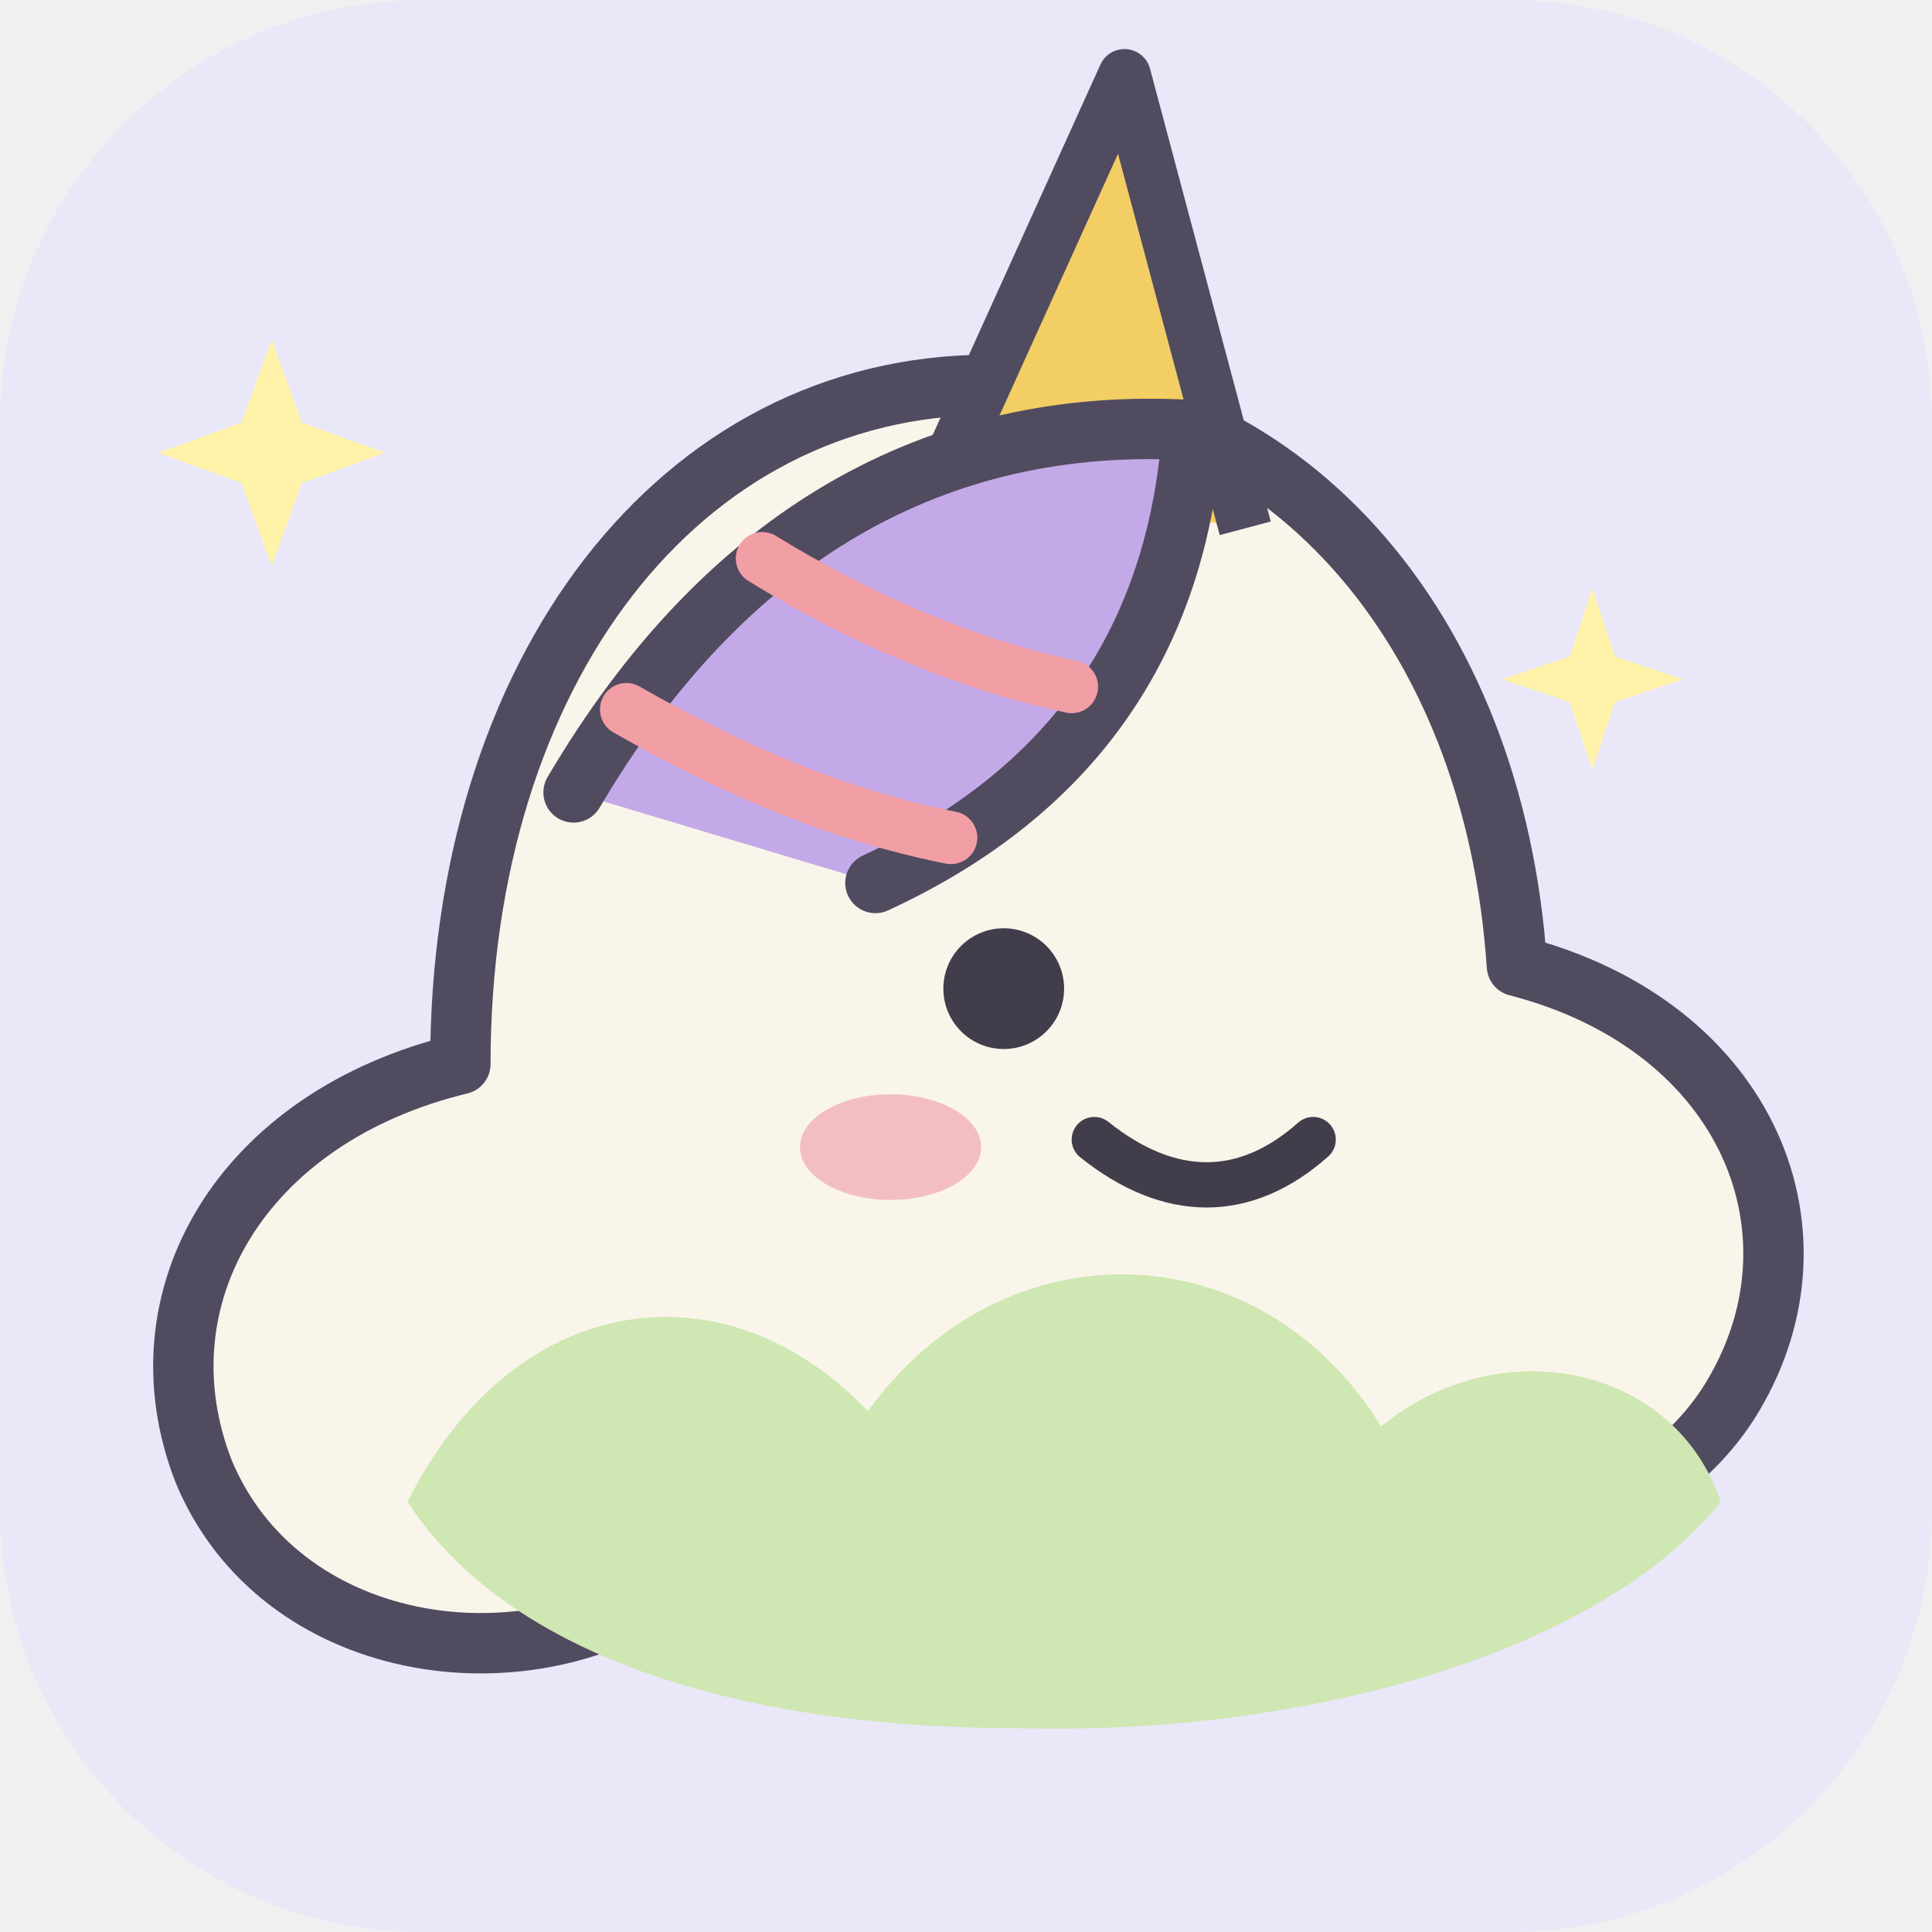
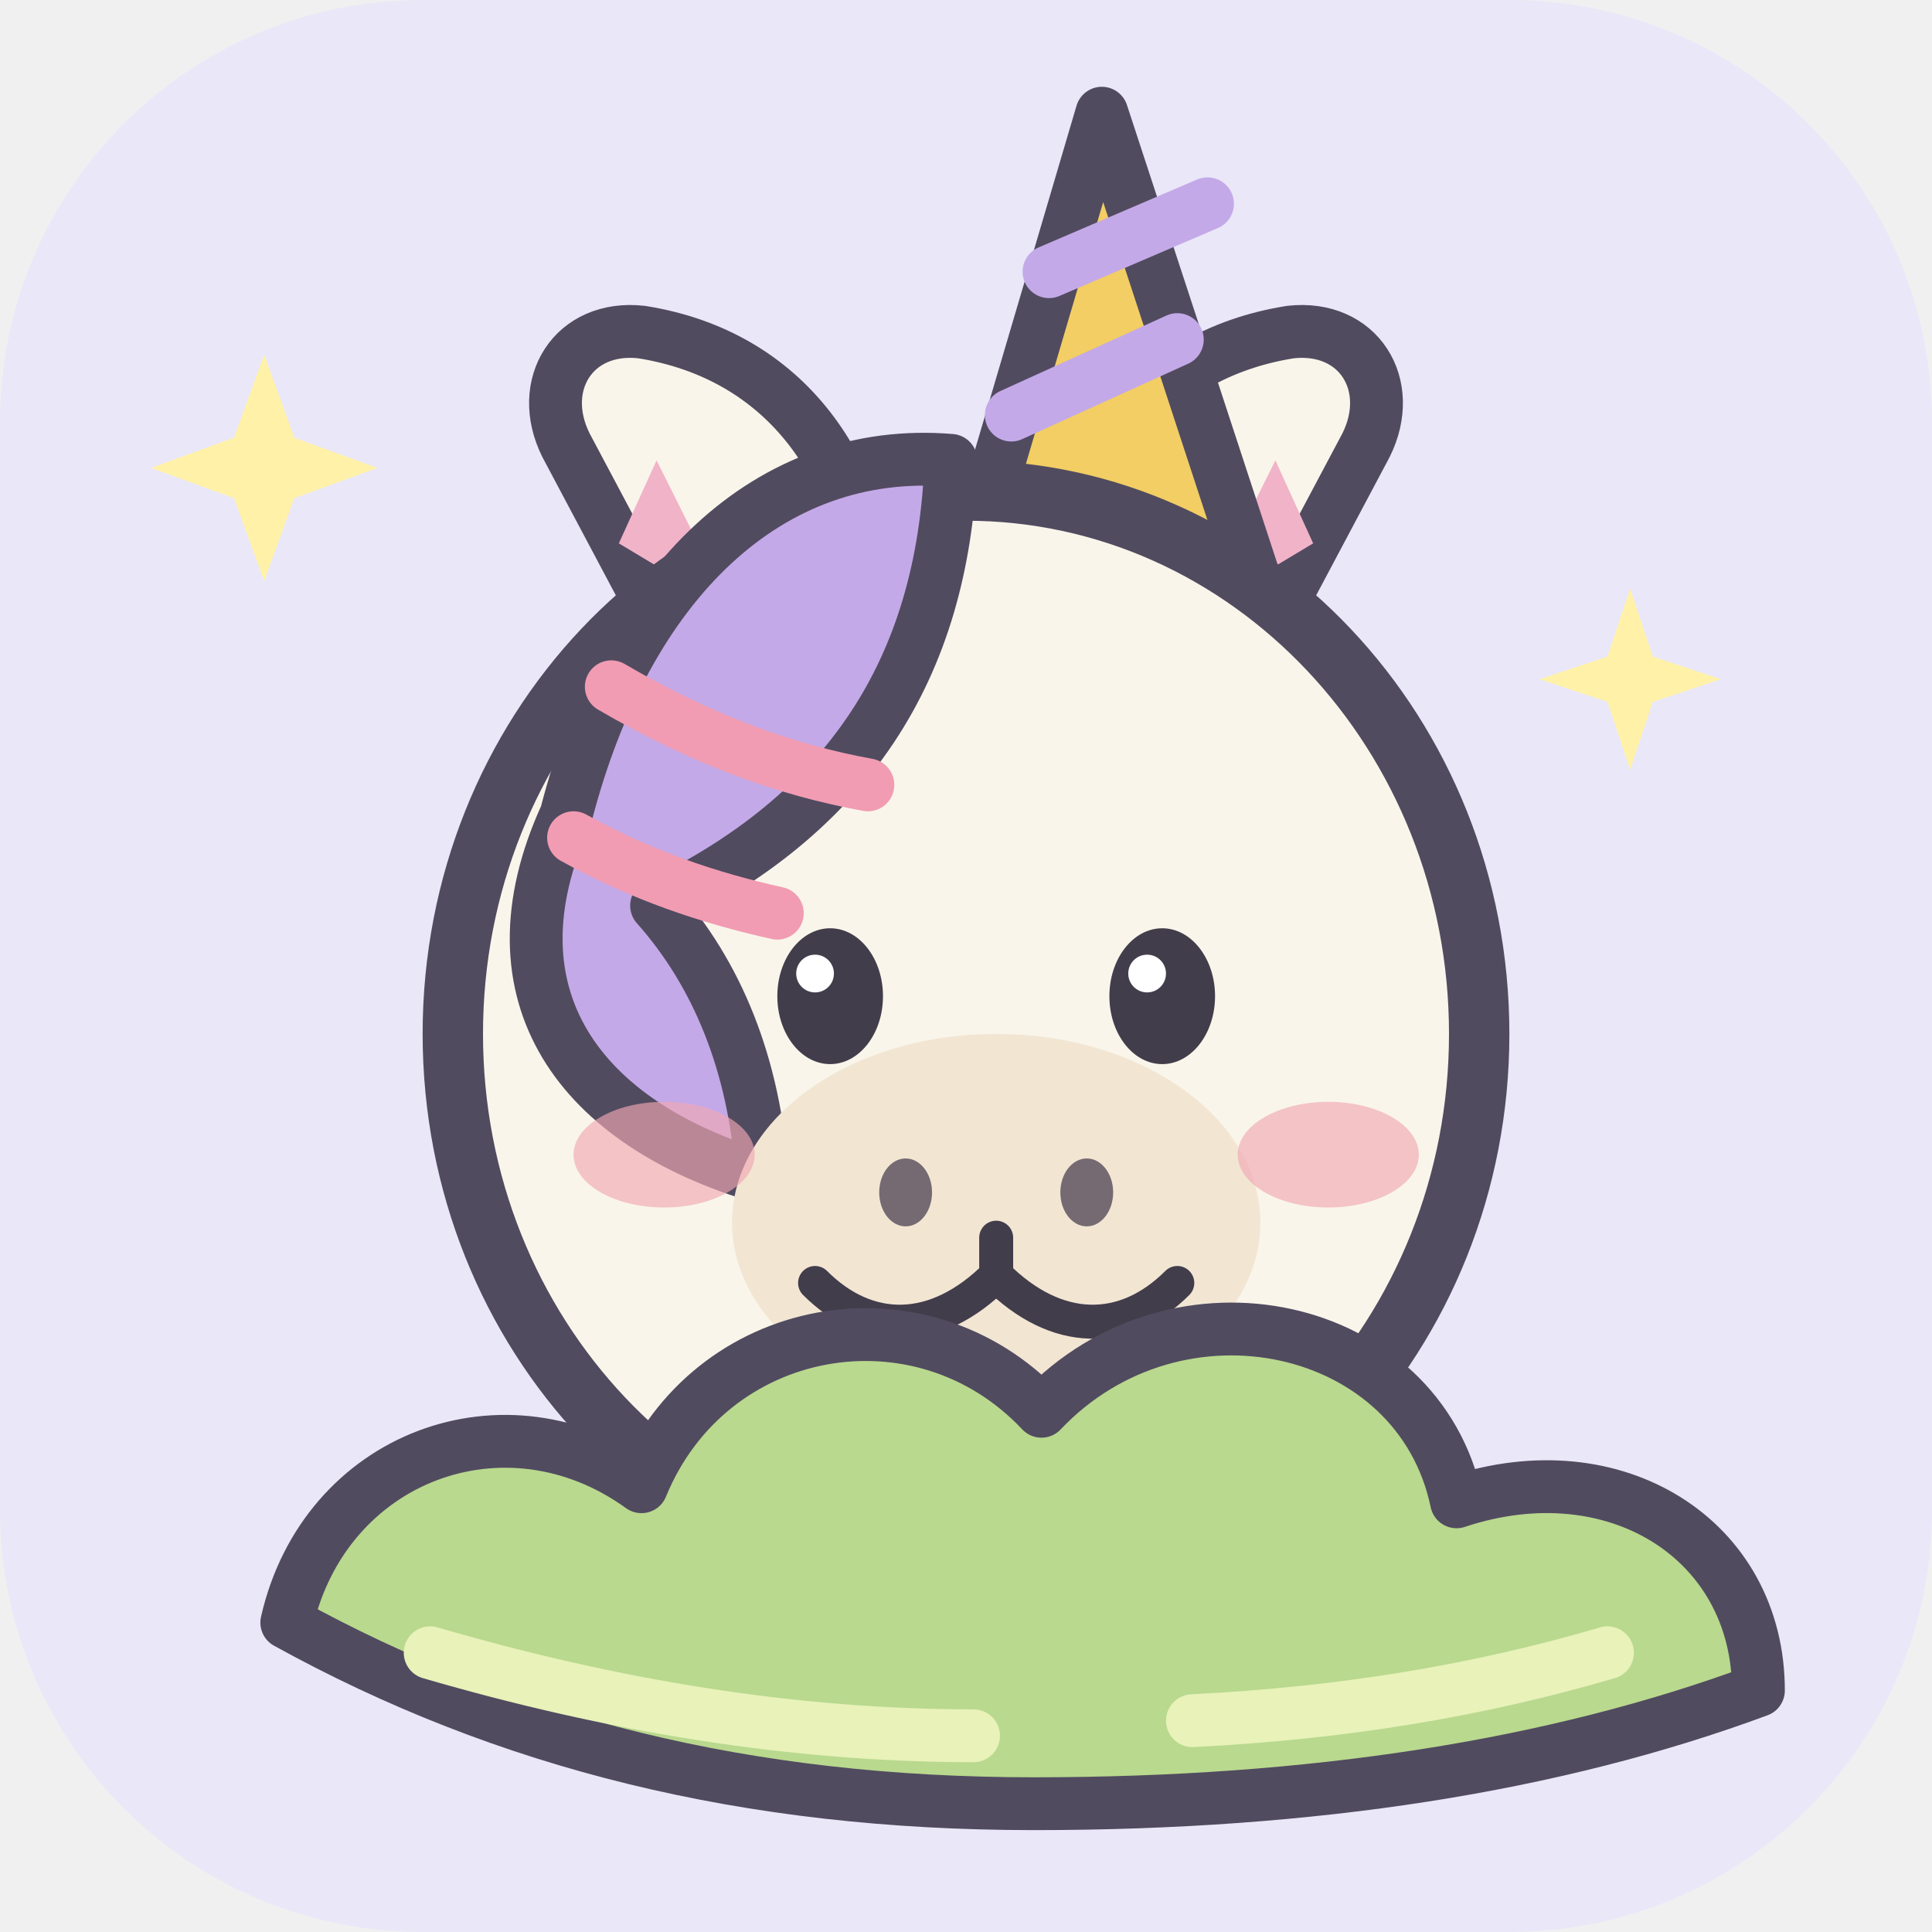
<svg xmlns="http://www.w3.org/2000/svg" viewBox="0 0 256 256" role="img" aria-labelledby="title desc">
  <rect width="256" height="256" rx="56" fill="#EAE7F8" />
-   <path d="m36 45 4 11 11 4-11 4-4 11-4-11-11-4 11-4zM211 78l3 9 9 3-9 3-3 9-3-9-9-3 9-3z" fill="#FFF3AA" />
-   <path d="M61 141c0-52 29-90 70-90 39 0 67 32 70 77 31 8 42 36 28 58-13 20-42 21-61 7-15 25-52 34-79 17-20 14-52 9-62-15-9-23 5-47 34-54z" fill="#F9F5EA" stroke="#514B60" stroke-width="8" stroke-linejoin="round" />
-   <path d="m125 63 24-53 16 60" fill="#F2CE64" stroke="#514B60" stroke-width="7" stroke-linejoin="round" />
-   <path d="M76 105c20-34 48-50 82-48-2 28-16 48-42 60" fill="#C4A9E8" stroke="#514B60" stroke-width="8" stroke-linecap="round" />
-   <path d="M83 94c14 8 28 14 43 17M101 74c13 8 27 14 41 17" fill="none" stroke="#F29EA5" stroke-width="7" stroke-linecap="round" />
-   <circle cx="133" cy="131" r="8" fill="#423D4B" />
-   <path d="M145 151c10 8 20 8 29 0" fill="none" stroke="#423D4B" stroke-width="6" stroke-linecap="round" />
-   <ellipse cx="118" cy="152" rx="12" ry="7" fill="#F1A7B2" opacity=".7" />
-   <path d="M54 199c14-28 42-32 61-12 18-25 52-24 68 2 16-13 39-8 45 10-16 20-55 31-93 30-38 0-68-10-81-30z" fill="#CFE7B2" />
+   <path d="m35 47 4 11 11 4-11 4-4 11-4-11-11-4 11-4zM216 78l3 9 9 3-9 3-3 9-3-9-9-3 9-3z" fill="#FFF2A8" />
+   <path d="M92 91 75 59c-4-8 1-16 10-15 19 3 30 18 31 39z" fill="#F9F5EA" stroke="#514B60" stroke-width="7" stroke-linejoin="round" />
+   <path d="M164 91l17-32c4-8-1-16-10-15-19 3-30 18-31 39z" fill="#F9F5EA" stroke="#514B60" stroke-width="7" stroke-linejoin="round" />
+   <path d="m87 61 10 20-15-9zM169 61l-10 20 15-9z" fill="#F1B3C8" />
+   <path d="m128 76 18-61 20 61z" fill="#F2CE64" stroke="#514B60" stroke-width="7" stroke-linejoin="round" />
+   <path d="m134 55 22-10M139 36l21-9" fill="none" stroke="#C4A9E8" stroke-width="7" stroke-linecap="round" />
+   <ellipse cx="128" cy="137" rx="68" ry="72" fill="#F9F5EA" stroke="#514B60" stroke-width="8" />
+   <path d="M75 108c8-31 27-49 51-47-1 28-14 47-39 59 8 9 13 21 14 36-24-7-37-24-26-48z" fill="#C4A9E8" stroke="#514B60" stroke-width="7" stroke-linecap="round" stroke-linejoin="round" />
+   <path d="M81 91c12 7 23 11 34 13M76 111c9 5 18 8 27 10" fill="none" stroke="#F19CB2" stroke-width="7" stroke-linecap="round" />
+   <ellipse cx="110" cy="132" rx="7" ry="9" fill="#423D4B" />
+   <ellipse cx="154" cy="132" rx="7" ry="9" fill="#423D4B" />
+   <circle cx="108" cy="129" r="2.5" fill="#FFF" />
+   <circle cx="152" cy="129" r="2.5" fill="#FFF" />
+   <ellipse cx="132" cy="162" rx="35" ry="25" fill="#F2E6D3" />
+   <ellipse cx="120" cy="158" rx="3.5" ry="4.5" fill="#756A72" />
+   <ellipse cx="144" cy="158" rx="3.5" ry="4.5" fill="#756A72" />
+   <path d="M132 164v5M132 169c-8 8-17 8-24 1M132 169c8 8 17 8 24 1" fill="none" stroke="#423D4B" stroke-width="4.5" stroke-linecap="round" />
+   <ellipse cx="88" cy="153" rx="12" ry="7" fill="#F1A7B2" opacity=".65" />
+   <ellipse cx="176" cy="153" rx="12" ry="7" fill="#F1A7B2" opacity=".65" />
+   <path d="M38 215c5-22 29-31 47-18 9-22 37-27 53-10 18-19 50-12 55 12 21-7 40 5 40 25-27 10-59 15-96 15-38 0-70-8-99-24z" fill="#B9D98E" stroke="#514B60" stroke-width="7" stroke-linejoin="round" />
+   <path d="M57 219c24 7 48 11 72 11M158 228c20-1 38-4 55-9" fill="none" stroke="#E8F2B9" stroke-width="7" stroke-linecap="round" />
</svg>
